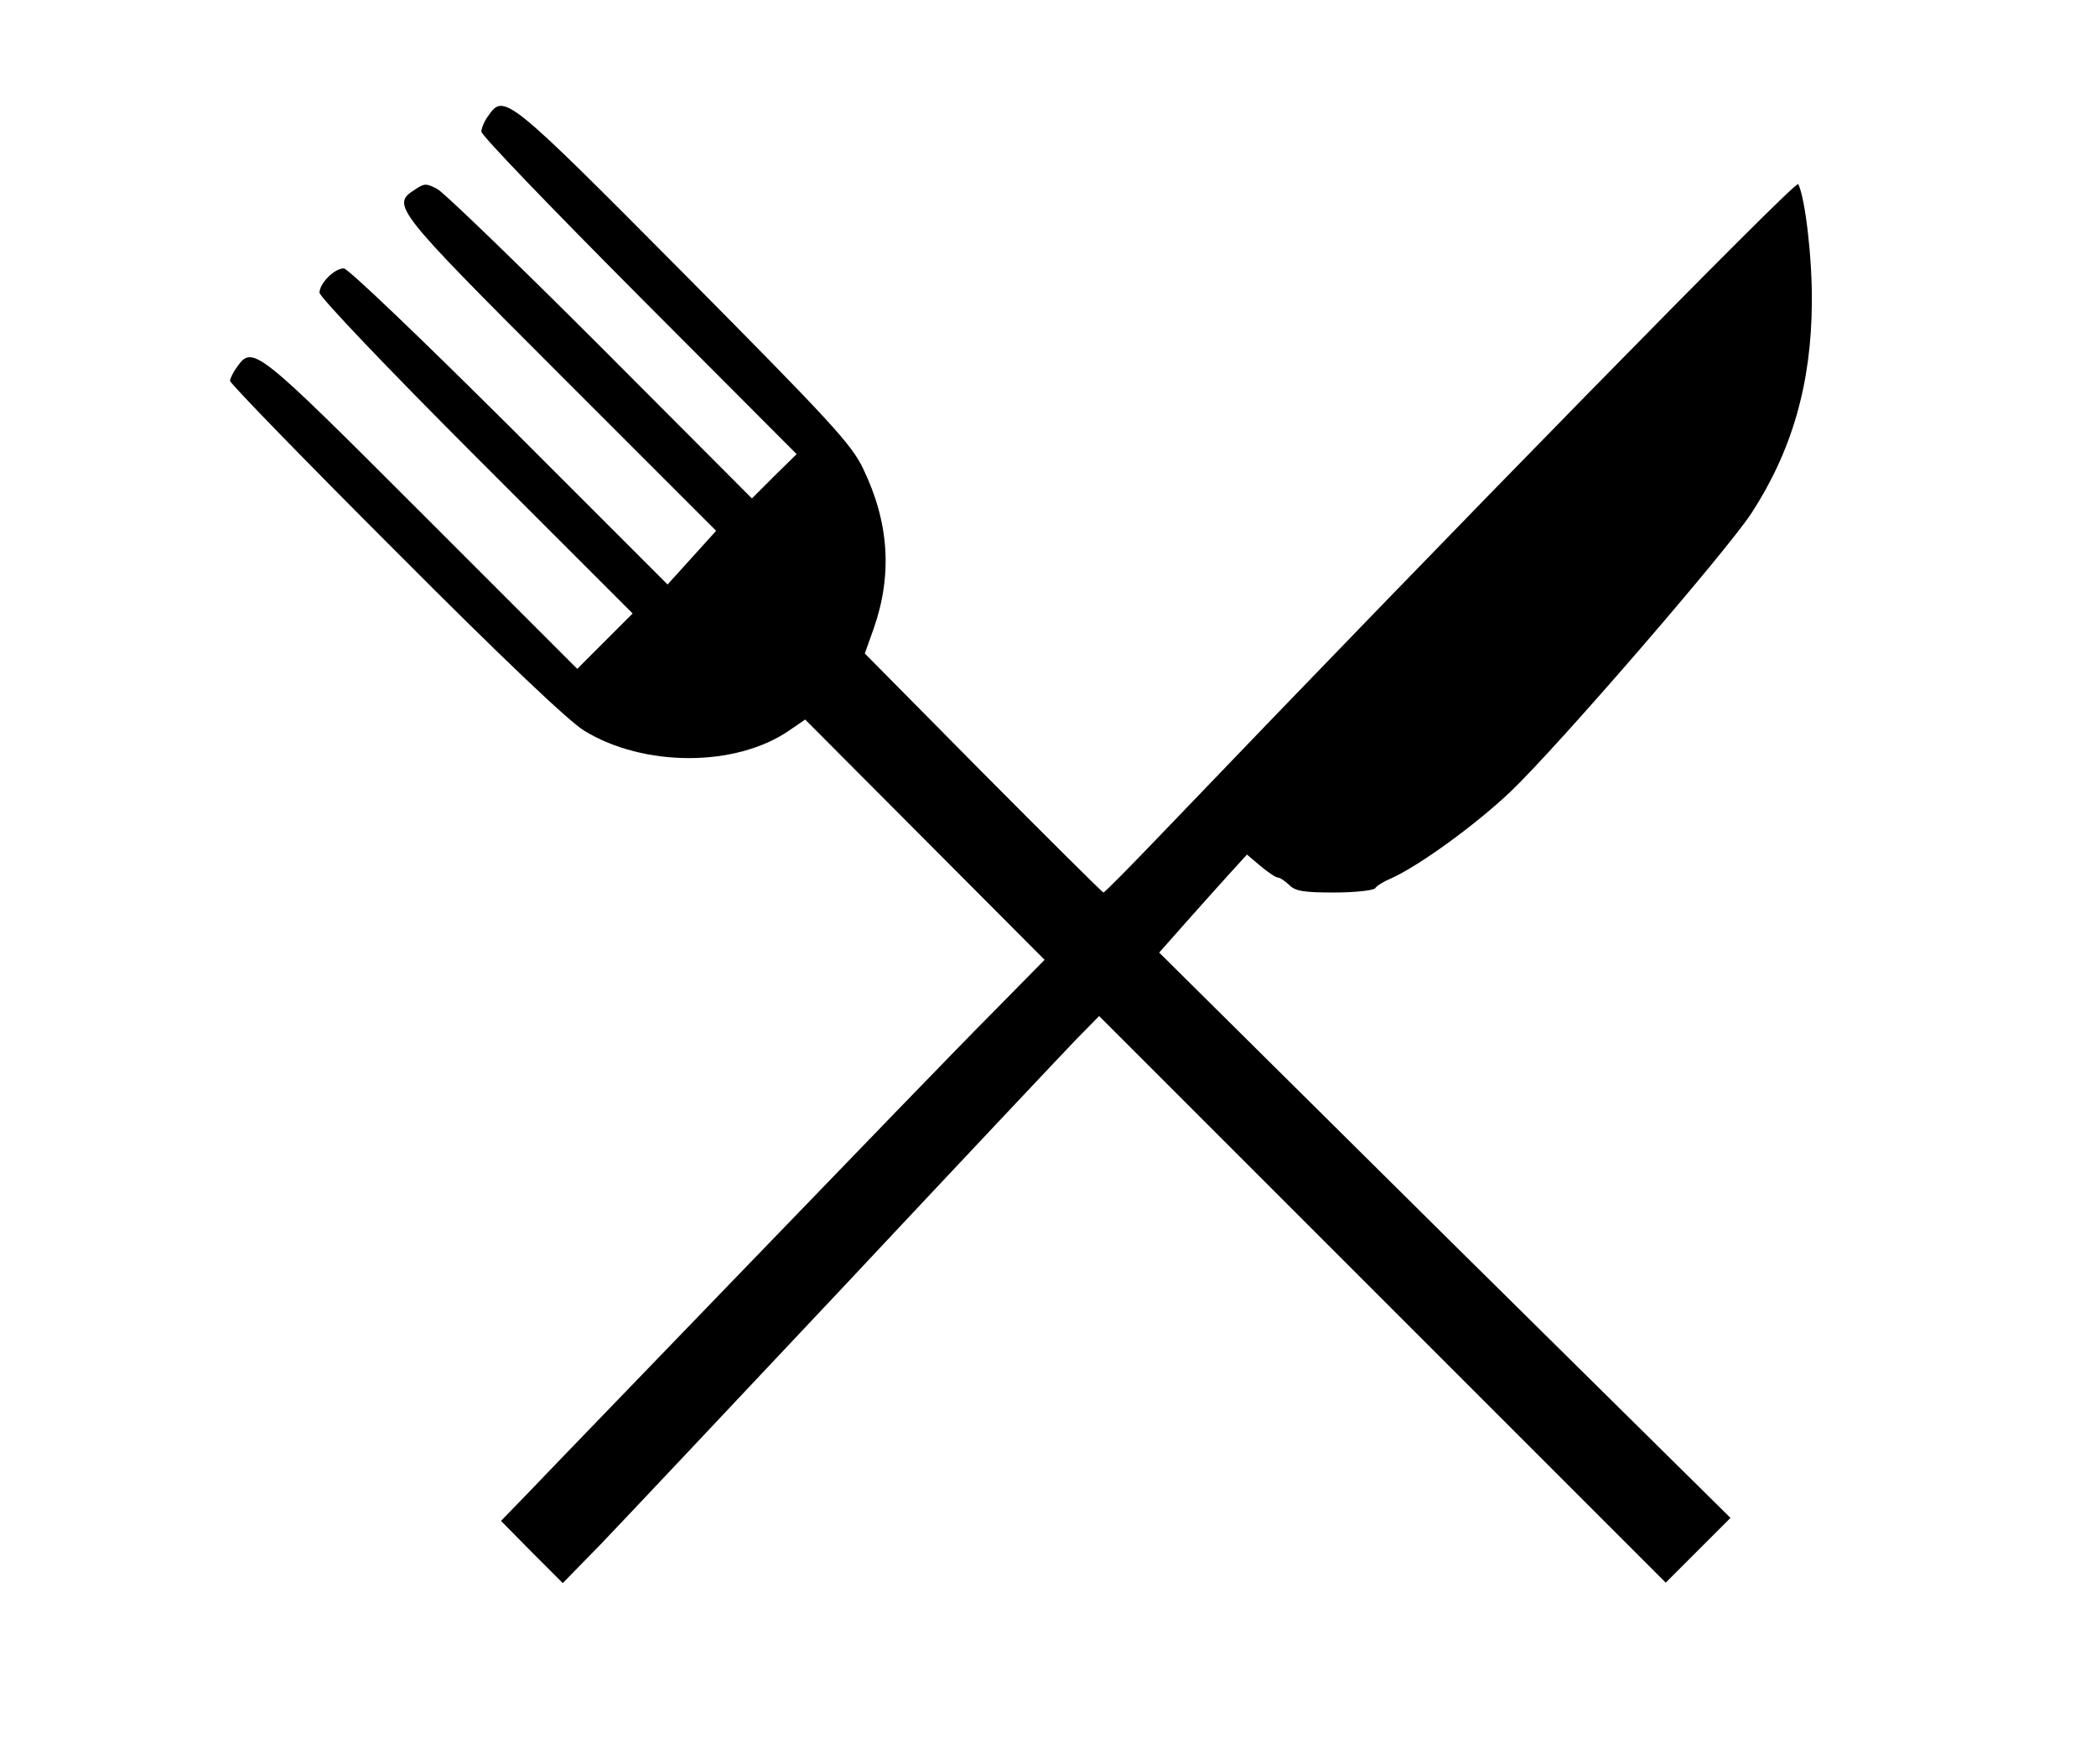
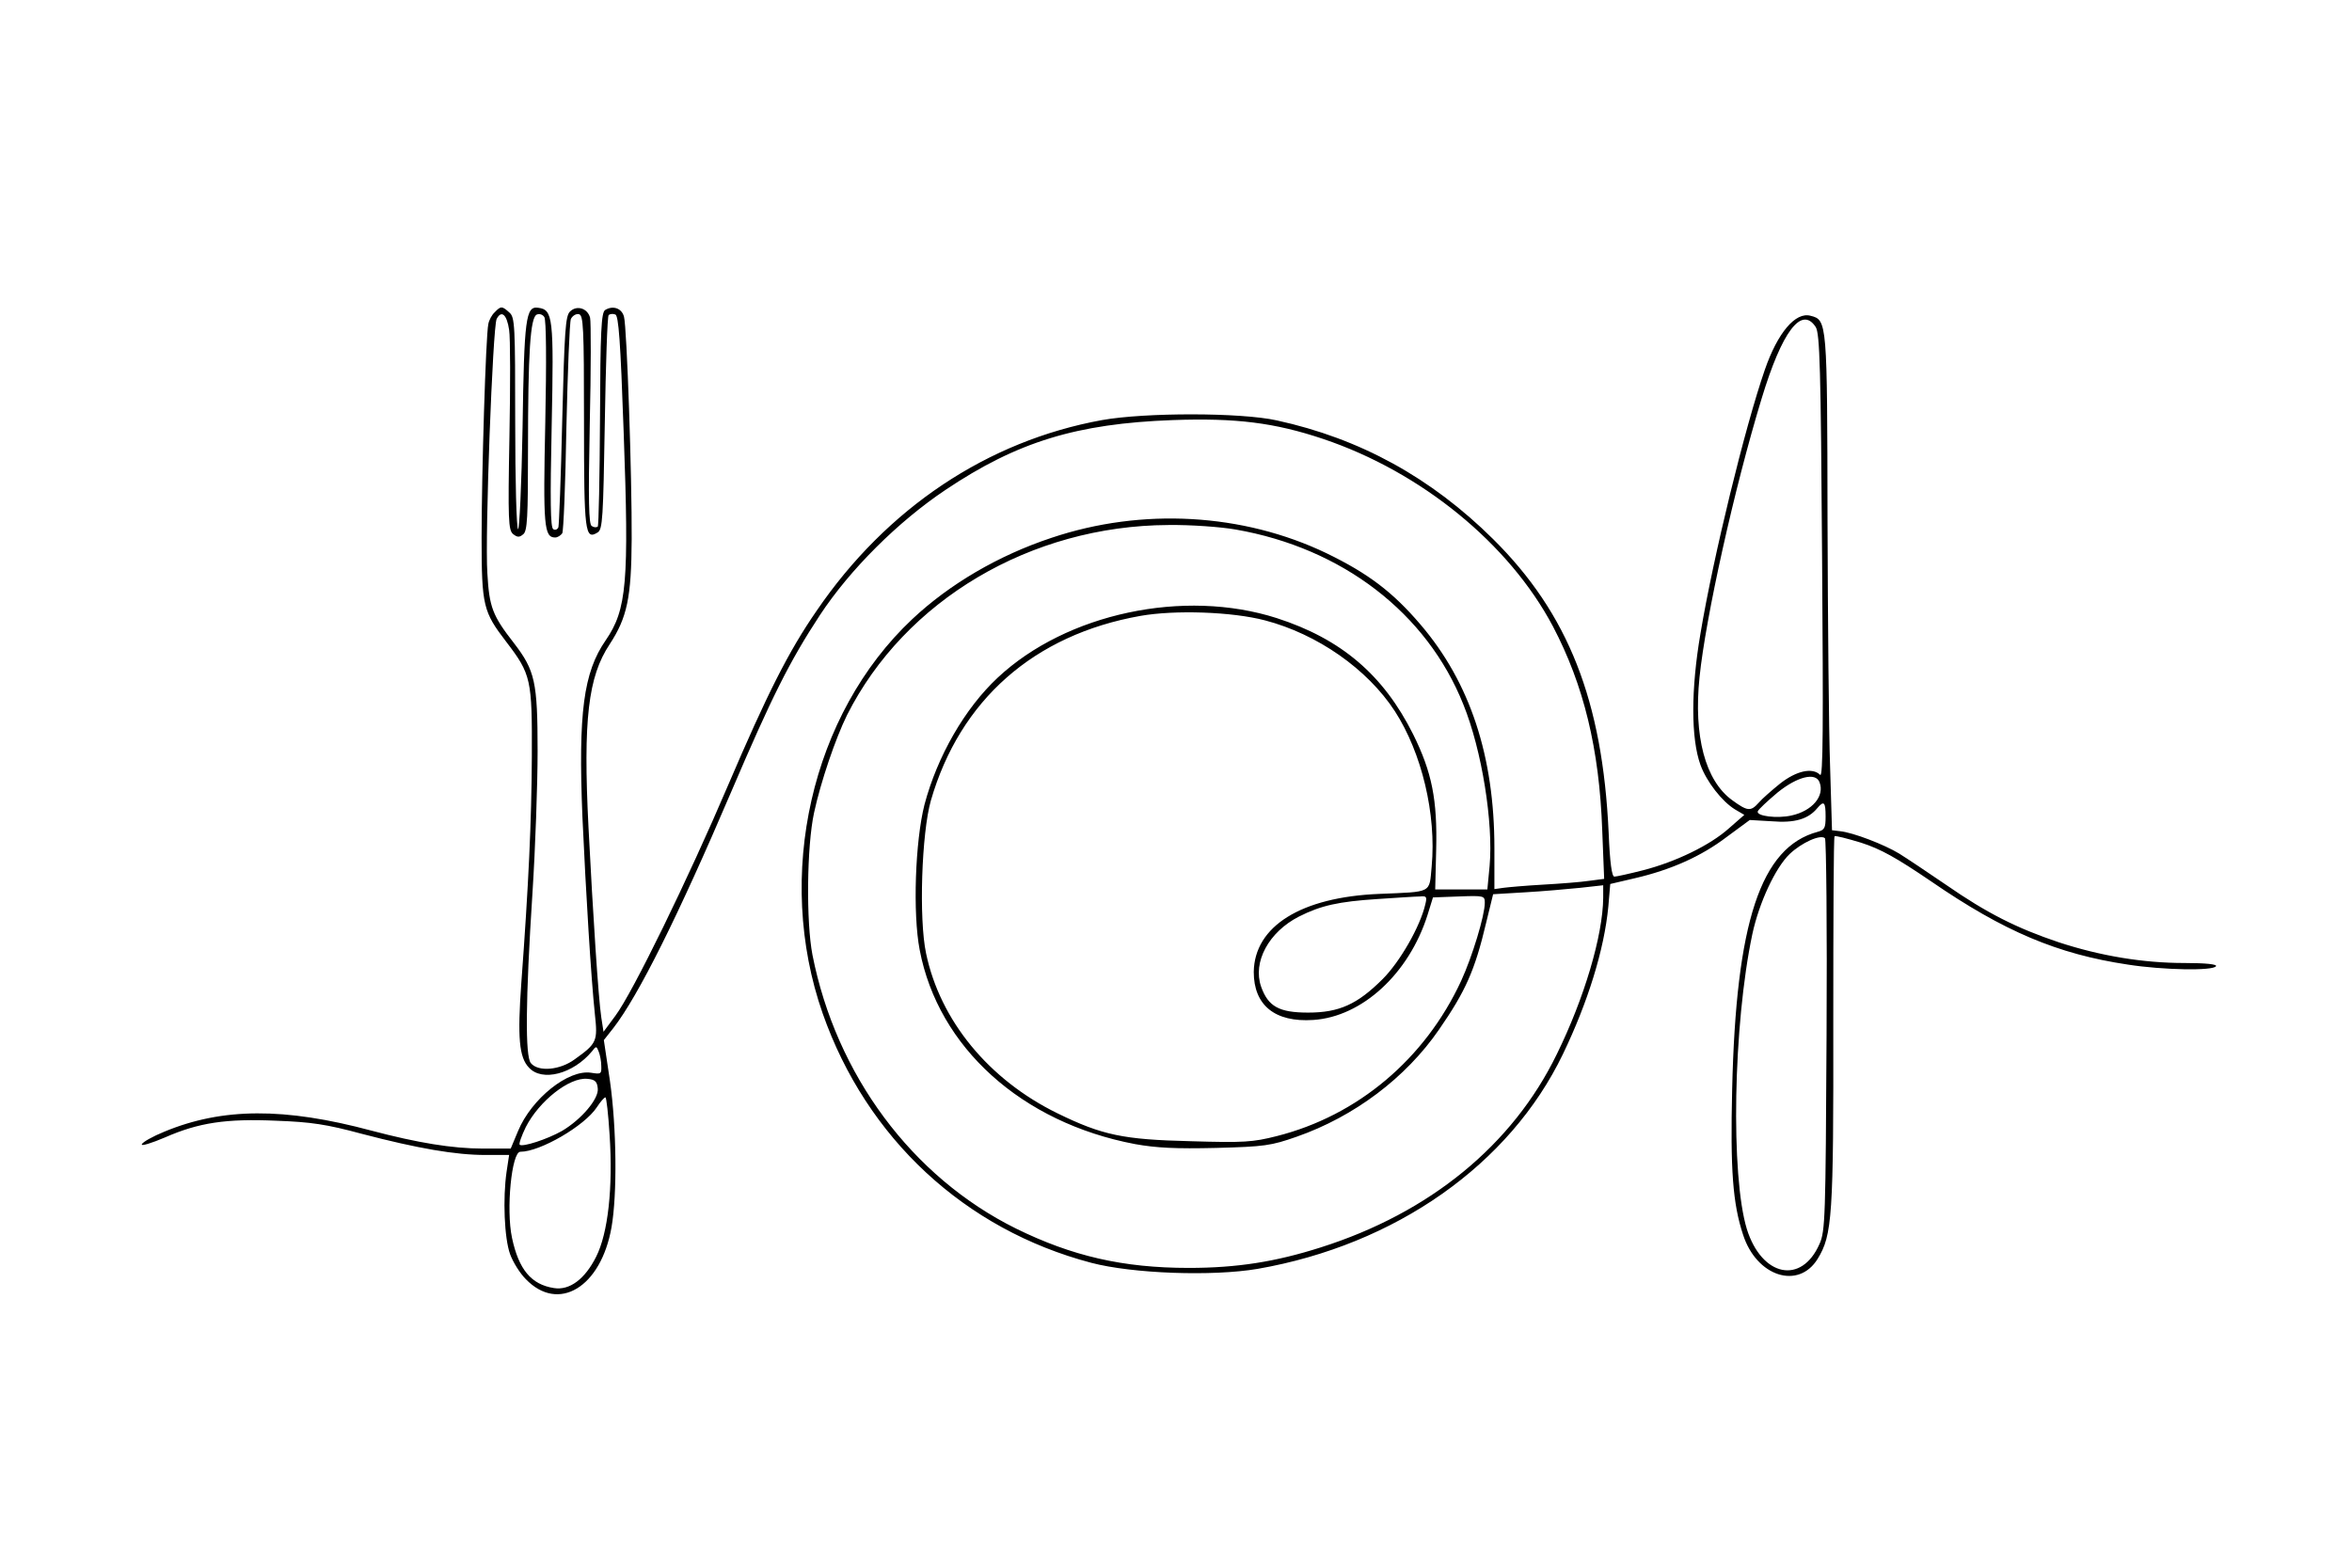
- <svg xmlns="http://www.w3.org/2000/svg" version="1.0" width="492pt" height="414pt" viewBox="0 0 492 414" preserveAspectRatio="xMidYMid meet">
-   <g transform="translate(0,414) scale(0.1,-0.1)" fill="#000000" stroke="none">
-     <path d="M1146 3868 c-9 -12 -16 -29 -16 -37 0 -9 167 -182 370 -386 l370 -371 -53 -52 -52 -52 -355 356 c-195 195 -368 362 -383 370 -26 14 -31 14 -53 -1 -56 -36 -50 -44 341 -435 l366 -366 -57 -63 -57 -63 -371 371 c-205 204 -379 371 -389 371 -22 0 -57 -35 -57 -57 0 -10 165 -183 367 -385 l368 -368 -65 -65 -65 -65 -365 365 c-389 389 -397 396 -434 343 -9 -12 -16 -27 -16 -32 0 -6 174 -185 388 -399 251 -252 407 -400 443 -422 140 -86 356 -86 481 0 l38 26 281 -282 281 -282 -124 -126 c-69 -69 -326 -335 -573 -591 -247 -256 -478 -495 -514 -533 l-65 -67 72 -73 73 -73 88 90 c48 50 307 325 576 611 268 286 512 545 541 575 l54 55 665 -665 665 -665 76 76 76 76 -671 663 -670 664 62 70 c34 38 80 90 103 115 l41 45 32 -27 c18 -15 36 -27 41 -27 5 0 16 -8 26 -17 14 -15 35 -18 106 -18 49 0 92 5 96 10 4 6 20 16 37 23 67 30 200 127 281 204 112 107 505 562 565 653 95 146 141 304 142 495 1 106 -16 247 -32 278 -6 10 -814 -815 -1497 -1528 -71 -74 -131 -135 -134 -135 -3 1 -130 127 -283 281 l-277 280 21 59 c44 126 36 249 -25 375 -27 57 -77 111 -421 458 -416 419 -422 423 -459 370z" />
+ <svg xmlns="http://www.w3.org/2000/svg" version="1.0" width="735pt" height="490pt" viewBox="0 0 735 490" preserveAspectRatio="xMidYMid meet">
+   <g transform="translate(0,490) scale(0.1,-0.1)" fill="#000000" stroke="none">
+     <path d="M1546 3924 c-9 -8 -18 -25 -20 -37 -8 -37 -21 -470 -21 -667 0 -214 5 -232 77 -326 78 -102 81 -117 80 -359 -1 -203 -10 -398 -33 -709 -12 -168 -7 -231 24 -263 41 -45 138 -20 197 51 13 17 14 17 21 -1 4 -10 8 -30 8 -45 1 -25 -1 -26 -32 -21 -71 11 -186 -81 -228 -182 l-23 -55 -87 0 c-95 0 -204 18 -348 56 -272 73 -466 72 -647 -3 -37 -15 -69 -33 -71 -40 -2 -6 31 4 73 22 105 46 190 59 348 52 108 -4 156 -11 267 -41 176 -46 293 -66 386 -66 l74 0 -8 -53 c-12 -83 -7 -207 11 -257 9 -25 31 -60 49 -78 102 -106 235 -26 268 162 18 103 16 311 -5 458 l-19 127 30 38 c78 101 201 347 368 738 127 297 182 407 277 552 94 143 245 293 393 392 224 150 409 207 710 218 197 7 318 -8 470 -59 306 -103 581 -327 718 -586 96 -183 145 -382 154 -638 l6 -151 -46 -6 c-26 -4 -91 -9 -144 -12 -54 -3 -110 -8 -125 -10 l-28 -4 0 128 c0 287 -76 518 -231 699 -87 102 -164 160 -294 223 -261 125 -576 143 -859 48 -166 -55 -319 -145 -435 -254 -316 -297 -431 -802 -280 -1233 137 -390 444 -675 839 -779 129 -34 379 -43 520 -19 431 75 788 326 954 671 78 162 129 326 142 461 l6 71 77 18 c112 26 207 68 287 129 l72 53 69 -4 c72 -6 114 7 142 41 21 25 26 19 26 -26 0 -36 -3 -42 -25 -48 -178 -48 -255 -282 -267 -805 -6 -252 2 -357 34 -454 42 -131 173 -173 233 -76 46 75 50 131 49 743 0 316 1 576 4 578 2 3 40 -7 83 -20 62 -20 110 -47 219 -121 227 -156 394 -227 615 -260 109 -17 266 -20 275 -5 4 6 -31 10 -98 10 -130 0 -263 22 -394 65 -131 44 -224 91 -351 179 -57 39 -123 83 -147 98 -46 28 -144 66 -185 70 l-25 3 -6 200 c-4 110 -7 458 -8 773 -1 617 -1 622 -53 635 -47 13 -103 -53 -143 -169 -62 -179 -161 -584 -201 -824 -30 -175 -30 -328 0 -411 19 -52 67 -114 108 -139 l29 -17 -48 -42 c-59 -53 -167 -105 -268 -131 -43 -11 -84 -20 -90 -20 -8 0 -14 42 -18 138 -19 412 -126 684 -361 917 -194 192 -415 314 -676 371 -113 25 -411 25 -546 1 -358 -65 -673 -275 -892 -596 -88 -127 -156 -263 -277 -546 -124 -291 -298 -648 -352 -720 l-37 -50 -7 45 c-9 59 -26 321 -40 595 -17 336 -1 470 66 571 55 84 68 146 69 329 1 196 -15 661 -24 695 -7 27 -35 36 -59 21 -12 -8 -15 -66 -16 -340 -1 -182 -4 -333 -7 -337 -4 -3 -12 -3 -19 2 -9 5 -11 78 -6 318 4 171 4 321 1 333 -8 30 -42 40 -63 19 -14 -14 -17 -61 -24 -339 -4 -177 -10 -328 -12 -335 -3 -7 -10 -10 -16 -6 -9 5 -10 88 -5 323 7 339 4 363 -42 369 -39 6 -44 -32 -49 -375 -3 -177 -10 -320 -14 -317 -5 3 -9 153 -9 333 0 305 -1 329 -18 344 -23 21 -27 21 -46 1z m45 -55 c4 -24 4 -174 1 -334 -5 -262 -3 -291 11 -304 14 -11 20 -11 32 -1 13 10 15 53 15 264 0 304 7 416 28 423 8 3 18 0 23 -8 6 -9 7 -136 3 -330 -7 -323 -4 -359 31 -359 7 0 17 6 22 13 4 6 10 156 13 332 4 176 10 328 14 338 5 10 16 17 25 15 14 -3 16 -37 16 -335 0 -349 3 -372 43 -347 15 10 17 43 22 342 3 182 8 334 12 337 4 4 13 5 21 2 10 -4 16 -81 26 -369 17 -468 10 -553 -56 -649 -70 -101 -86 -228 -73 -551 11 -241 27 -504 39 -618 9 -84 7 -91 -63 -141 -46 -34 -114 -40 -137 -12 -18 21 -17 193 5 533 9 140 16 339 16 442 0 217 -8 252 -74 338 -67 86 -77 112 -83 218 -8 120 17 771 29 795 15 29 32 14 39 -34z m4083 9 c13 -20 16 -130 20 -717 4 -535 3 -692 -6 -683 -24 24 -74 13 -125 -27 -26 -21 -57 -48 -67 -60 -25 -28 -35 -27 -83 8 -84 61 -121 200 -102 384 19 187 109 592 194 871 64 211 125 291 169 224z m-1813 -633 c334 -58 598 -261 712 -547 58 -143 94 -370 82 -505 l-7 -73 -81 0 -82 0 3 123 c4 157 -13 243 -72 362 -93 186 -225 298 -426 363 -290 93 -657 15 -872 -186 -103 -96 -189 -246 -229 -397 -29 -114 -37 -340 -15 -454 58 -305 319 -540 673 -607 67 -12 127 -15 253 -12 152 4 172 7 252 35 180 63 341 184 445 335 83 120 112 185 147 333 l22 90 100 6 c54 3 132 10 172 14 l72 8 0 -39 c-1 -118 -59 -314 -145 -489 -138 -284 -397 -496 -738 -604 -141 -45 -262 -64 -412 -64 -206 0 -365 37 -540 123 -325 161 -562 480 -636 855 -20 103 -18 339 5 445 21 97 67 232 103 305 181 359 574 592 1004 594 70 1 164 -6 210 -14z m92 -284 c164 -43 320 -152 406 -284 84 -130 130 -322 115 -485 -8 -85 4 -79 -164 -86 -244 -10 -390 -101 -392 -244 0 -104 66 -158 186 -150 153 10 299 145 357 328 l17 55 81 3 c79 3 81 2 81 -20 0 -39 -39 -168 -74 -244 -113 -244 -323 -421 -576 -485 -75 -19 -103 -21 -269 -16 -211 5 -277 19 -416 87 -215 105 -367 290 -411 500 -23 108 -14 376 15 478 91 314 322 518 655 577 108 19 286 13 389 -14z m1733 -506 c17 -43 -23 -90 -88 -104 -44 -10 -110 -2 -105 13 2 6 30 32 62 59 62 50 119 64 131 32z m22 -791 c-3 -569 -4 -612 -22 -652 -56 -128 -180 -103 -227 46 -51 167 -43 638 17 922 21 98 72 208 117 251 37 35 96 62 110 49 4 -4 7 -281 5 -616z m-1254 409 c-16 -69 -79 -179 -133 -233 -79 -79 -136 -105 -233 -105 -91 0 -125 19 -147 81 -27 77 24 171 118 219 69 35 124 47 246 55 61 4 120 8 133 8 20 2 22 -1 16 -25z m-2586 -575 c4 -32 -51 -97 -112 -133 -46 -26 -123 -51 -132 -43 -3 3 6 28 19 55 42 82 136 156 192 151 24 -2 31 -8 33 -30z m37 -145 c11 -165 -5 -308 -42 -381 -35 -70 -83 -106 -132 -98 -71 11 -110 58 -131 157 -19 89 -1 269 26 269 62 0 201 81 239 139 11 17 23 31 27 31 3 0 9 -53 13 -117z" />
  </g>
</svg>
